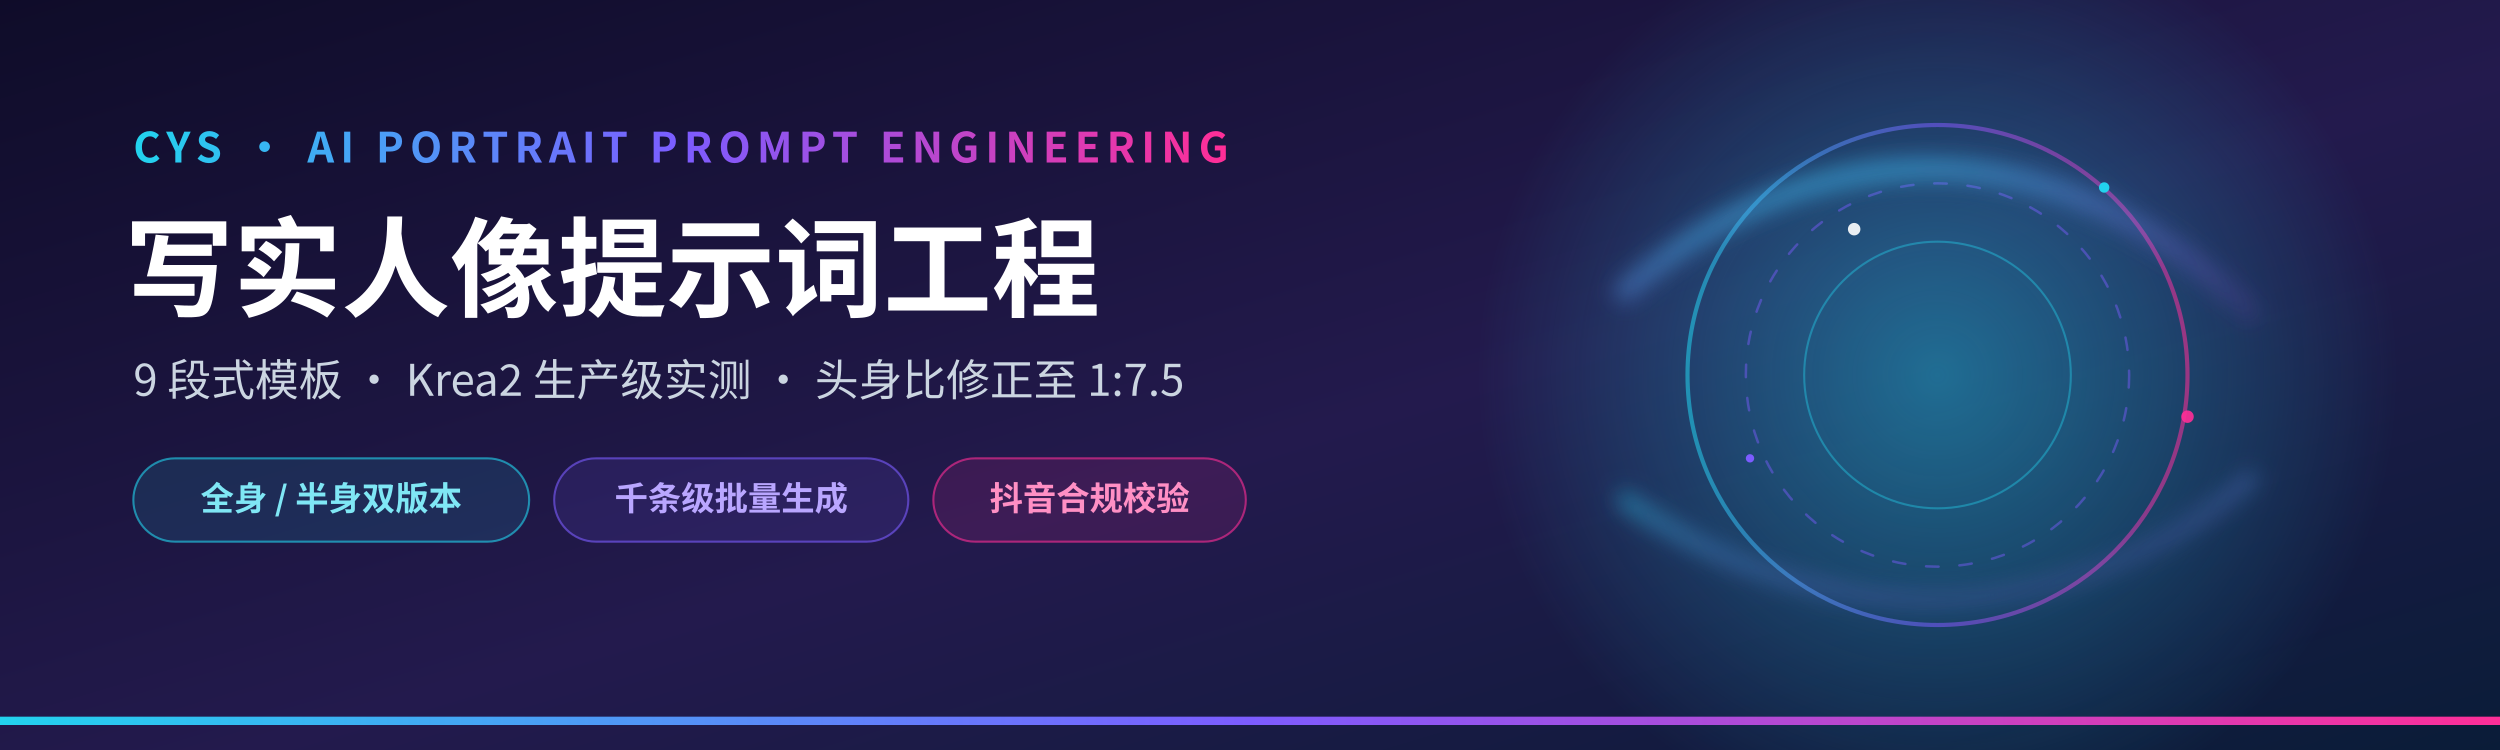
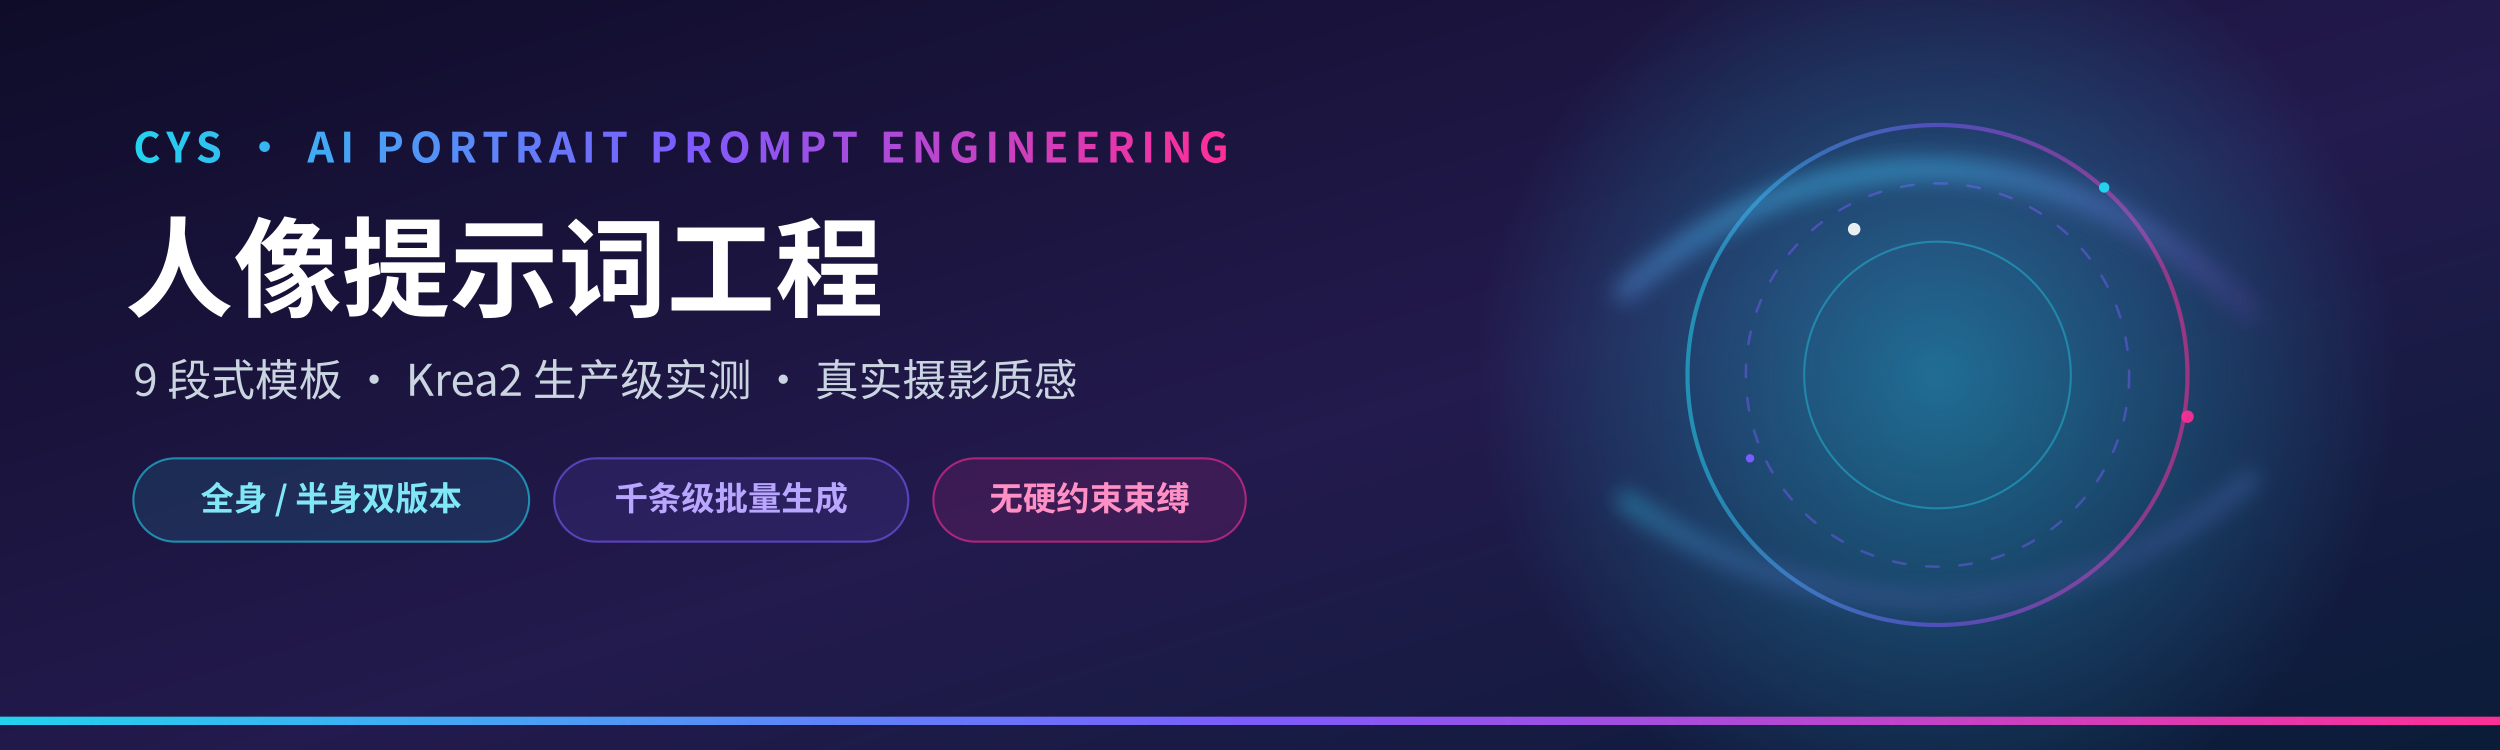
- <svg xmlns="http://www.w3.org/2000/svg" width="1200" height="360" viewBox="0 0 1200 360" role="img" aria-label="cys 写实人像提示词工程">
+ <svg xmlns="http://www.w3.org/2000/svg" width="1200" height="360" viewBox="0 0 1200 360" role="img" aria-label="cys 人像提示词工程">
  <defs>
    <linearGradient id="bg" x1="0" y1="0" x2="1" y2="1">
      <stop offset="0" stop-color="#0f0c29" />
      <stop offset="0.55" stop-color="#231a4d" />
      <stop offset="1" stop-color="#0a1c38" />
    </linearGradient>
    <linearGradient id="neon" x1="0" y1="0" x2="1" y2="0">
      <stop offset="0" stop-color="#22d3ee" />
      <stop offset="0.5" stop-color="#7c5cff" />
      <stop offset="1" stop-color="#ff2e97" />
    </linearGradient>
    <linearGradient id="ribbon" x1="0" y1="0" x2="1" y2="1">
      <stop offset="0" stop-color="#22d3ee" stop-opacity="0.85" />
      <stop offset="1" stop-color="#a855f7" stop-opacity="0.15" />
    </linearGradient>
    <radialGradient id="halo" cx="0.5" cy="0.5" r="0.5">
      <stop offset="0" stop-color="#22d3ee" stop-opacity="0.45" />
      <stop offset="1" stop-color="#22d3ee" stop-opacity="0" />
    </radialGradient>
    <filter id="soft" x="-30%" y="-30%" width="160%" height="160%">
      <feGaussianBlur stdDeviation="5" />
    </filter>
  </defs>
  <rect width="1200" height="360" fill="url(#bg)" />
  <circle cx="930" cy="180" r="220" fill="url(#halo)" />
  <g transform="translate(930,180)" stroke-linecap="round" fill="none">
    <circle r="120" stroke="url(#neon)" stroke-width="2" opacity="0.55" />
    <circle r="92" stroke="#7c5cff" stroke-width="1.2" opacity="0.45" stroke-dasharray="6 10" />
    <circle r="64" stroke="#22d3ee" stroke-width="1" opacity="0.4" />
    <path d="M -150 -40 C -60 -120, 60 -120, 150 -30" stroke="url(#ribbon)" stroke-width="10" opacity="0.8" filter="url(#soft)" />
    <path d="M -150 60 C -50 130, 70 120, 150 50" stroke="url(#ribbon)" stroke-width="8" opacity="0.6" filter="url(#soft)" />
    <circle cx="-40" cy="-70" r="3" fill="#ffffff" opacity="0.9" />
    <circle cx="80" cy="-90" r="2.5" fill="#22d3ee" />
    <circle cx="120" cy="20" r="3" fill="#ff2e97" opacity="0.9" />
    <circle cx="-90" cy="40" r="2" fill="#7c5cff" />
  </g>
  <text x="64" y="78" fill="url(#neon)" font-size="20" font-weight="700" letter-spacing="3" font-family="'PingFang SC','Microsoft YaHei','Noto Sans CJK SC',sans-serif">CYS · AI PORTRAIT PROMPT ENGINEERING</text>
-   <text x="60" y="148" fill="#ffffff" font-size="52" font-weight="800" font-family="'PingFang SC','Microsoft YaHei','Noto Sans CJK SC',sans-serif">写实人像提示词工程</text>
-   <text x="64" y="190" fill="#cbd5e1" font-size="21" font-family="'PingFang SC','Microsoft YaHei','Noto Sans CJK SC',sans-serif">9 段式模板 · Krea2 生产级实测 · 头身比修正至 1:7.5</text>
+   <text x="60" y="148" fill="#ffffff" font-size="52" font-weight="800" font-family="'PingFang SC','Microsoft YaHei','Noto Sans CJK SC',sans-serif">人像提示词工程</text>
+   <text x="64" y="190" fill="#cbd5e1" font-size="21" font-family="'PingFang SC','Microsoft YaHei','Noto Sans CJK SC',sans-serif">9 段式模板 · Krea2 生产级实测 · 真实摄影质感</text>
  <g font-family="'PingFang SC','Microsoft YaHei','Noto Sans CJK SC',sans-serif" font-size="16" font-weight="600">
    <rect x="64" y="220" width="190" height="40" rx="20" fill="#22d3ee" fill-opacity="0.12" stroke="#22d3ee" stroke-opacity="0.6" />
    <text x="159" y="245" fill="#7fe7f5" text-anchor="middle">全身 / 半身双版本</text>
    <rect x="266" y="220" width="170" height="40" rx="20" fill="#7c5cff" fill-opacity="0.12" stroke="#7c5cff" stroke-opacity="0.6" />
    <text x="351" y="245" fill="#b9a6ff" text-anchor="middle">千条级批量生成</text>
    <rect x="448" y="220" width="150" height="40" rx="20" fill="#ff2e97" fill-opacity="0.12" stroke="#ff2e97" stroke-opacity="0.6" />
-     <text x="523" y="245" fill="#ff8fc4" text-anchor="middle">抖音合规校验</text>
+     <text x="523" y="245" fill="#ff8fc4" text-anchor="middle">无硬约束束缚</text>
  </g>
  <rect x="0" y="344" width="1200" height="4" fill="url(#neon)" />
</svg>
